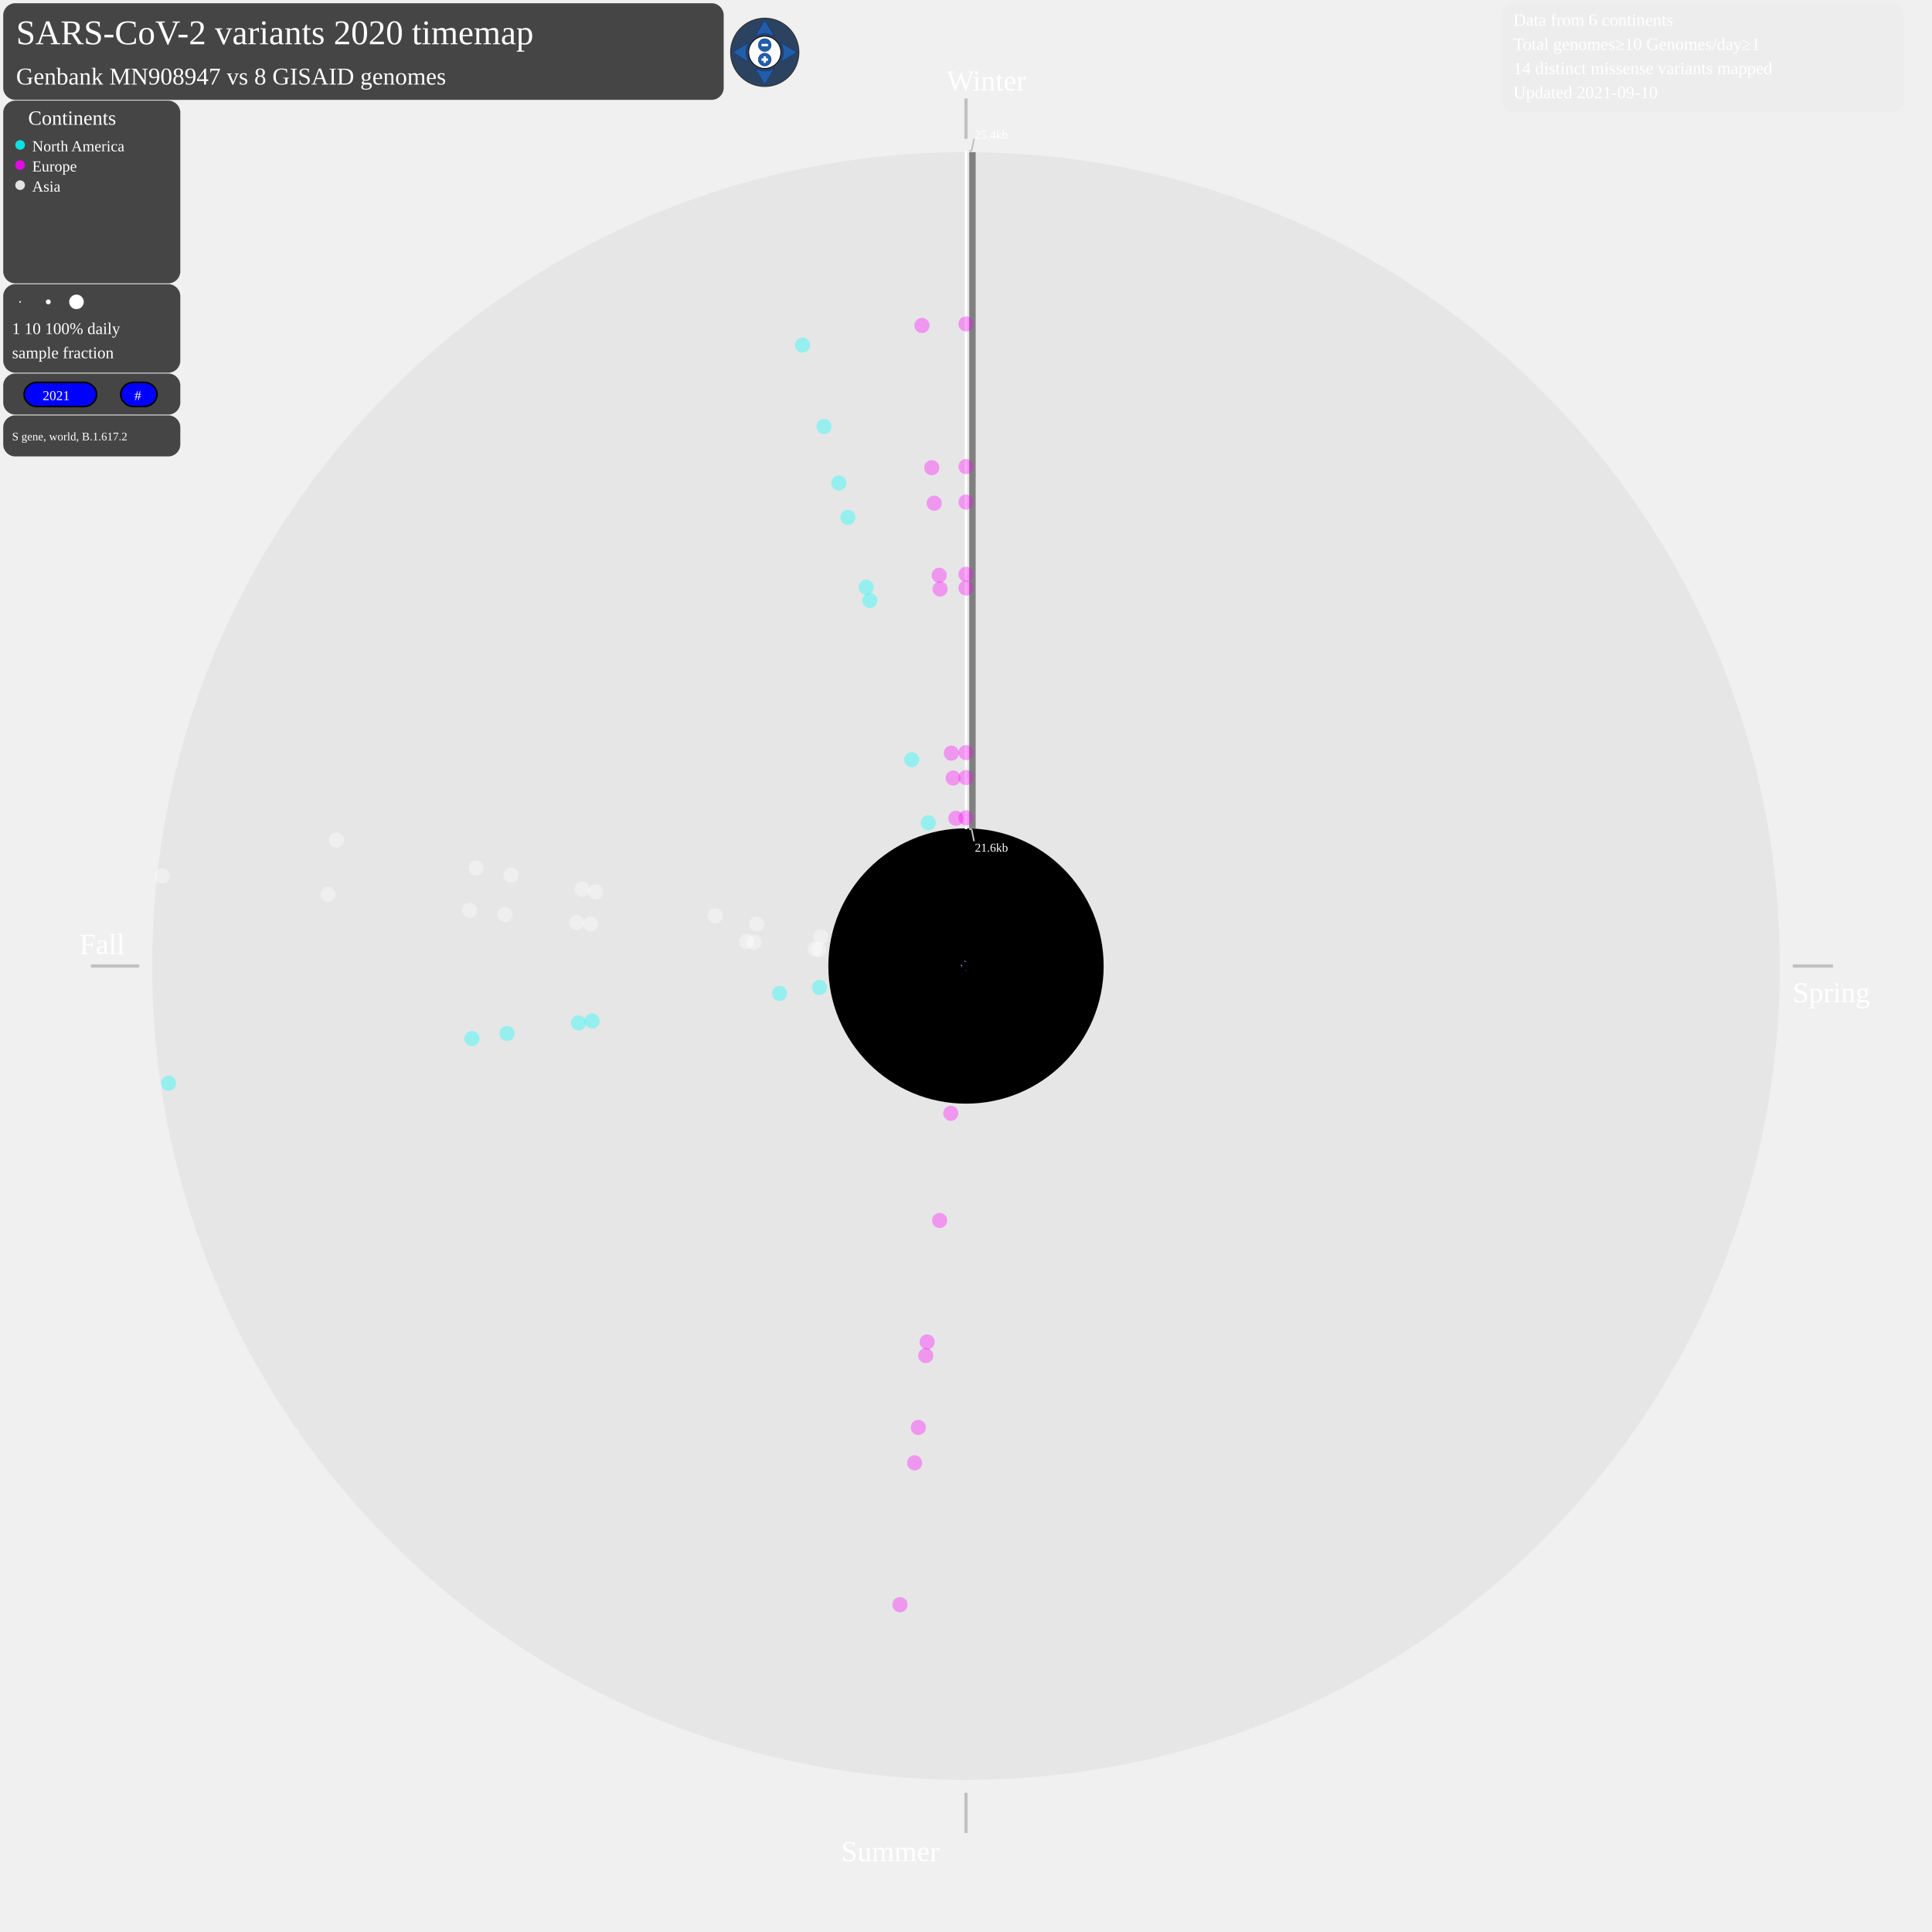
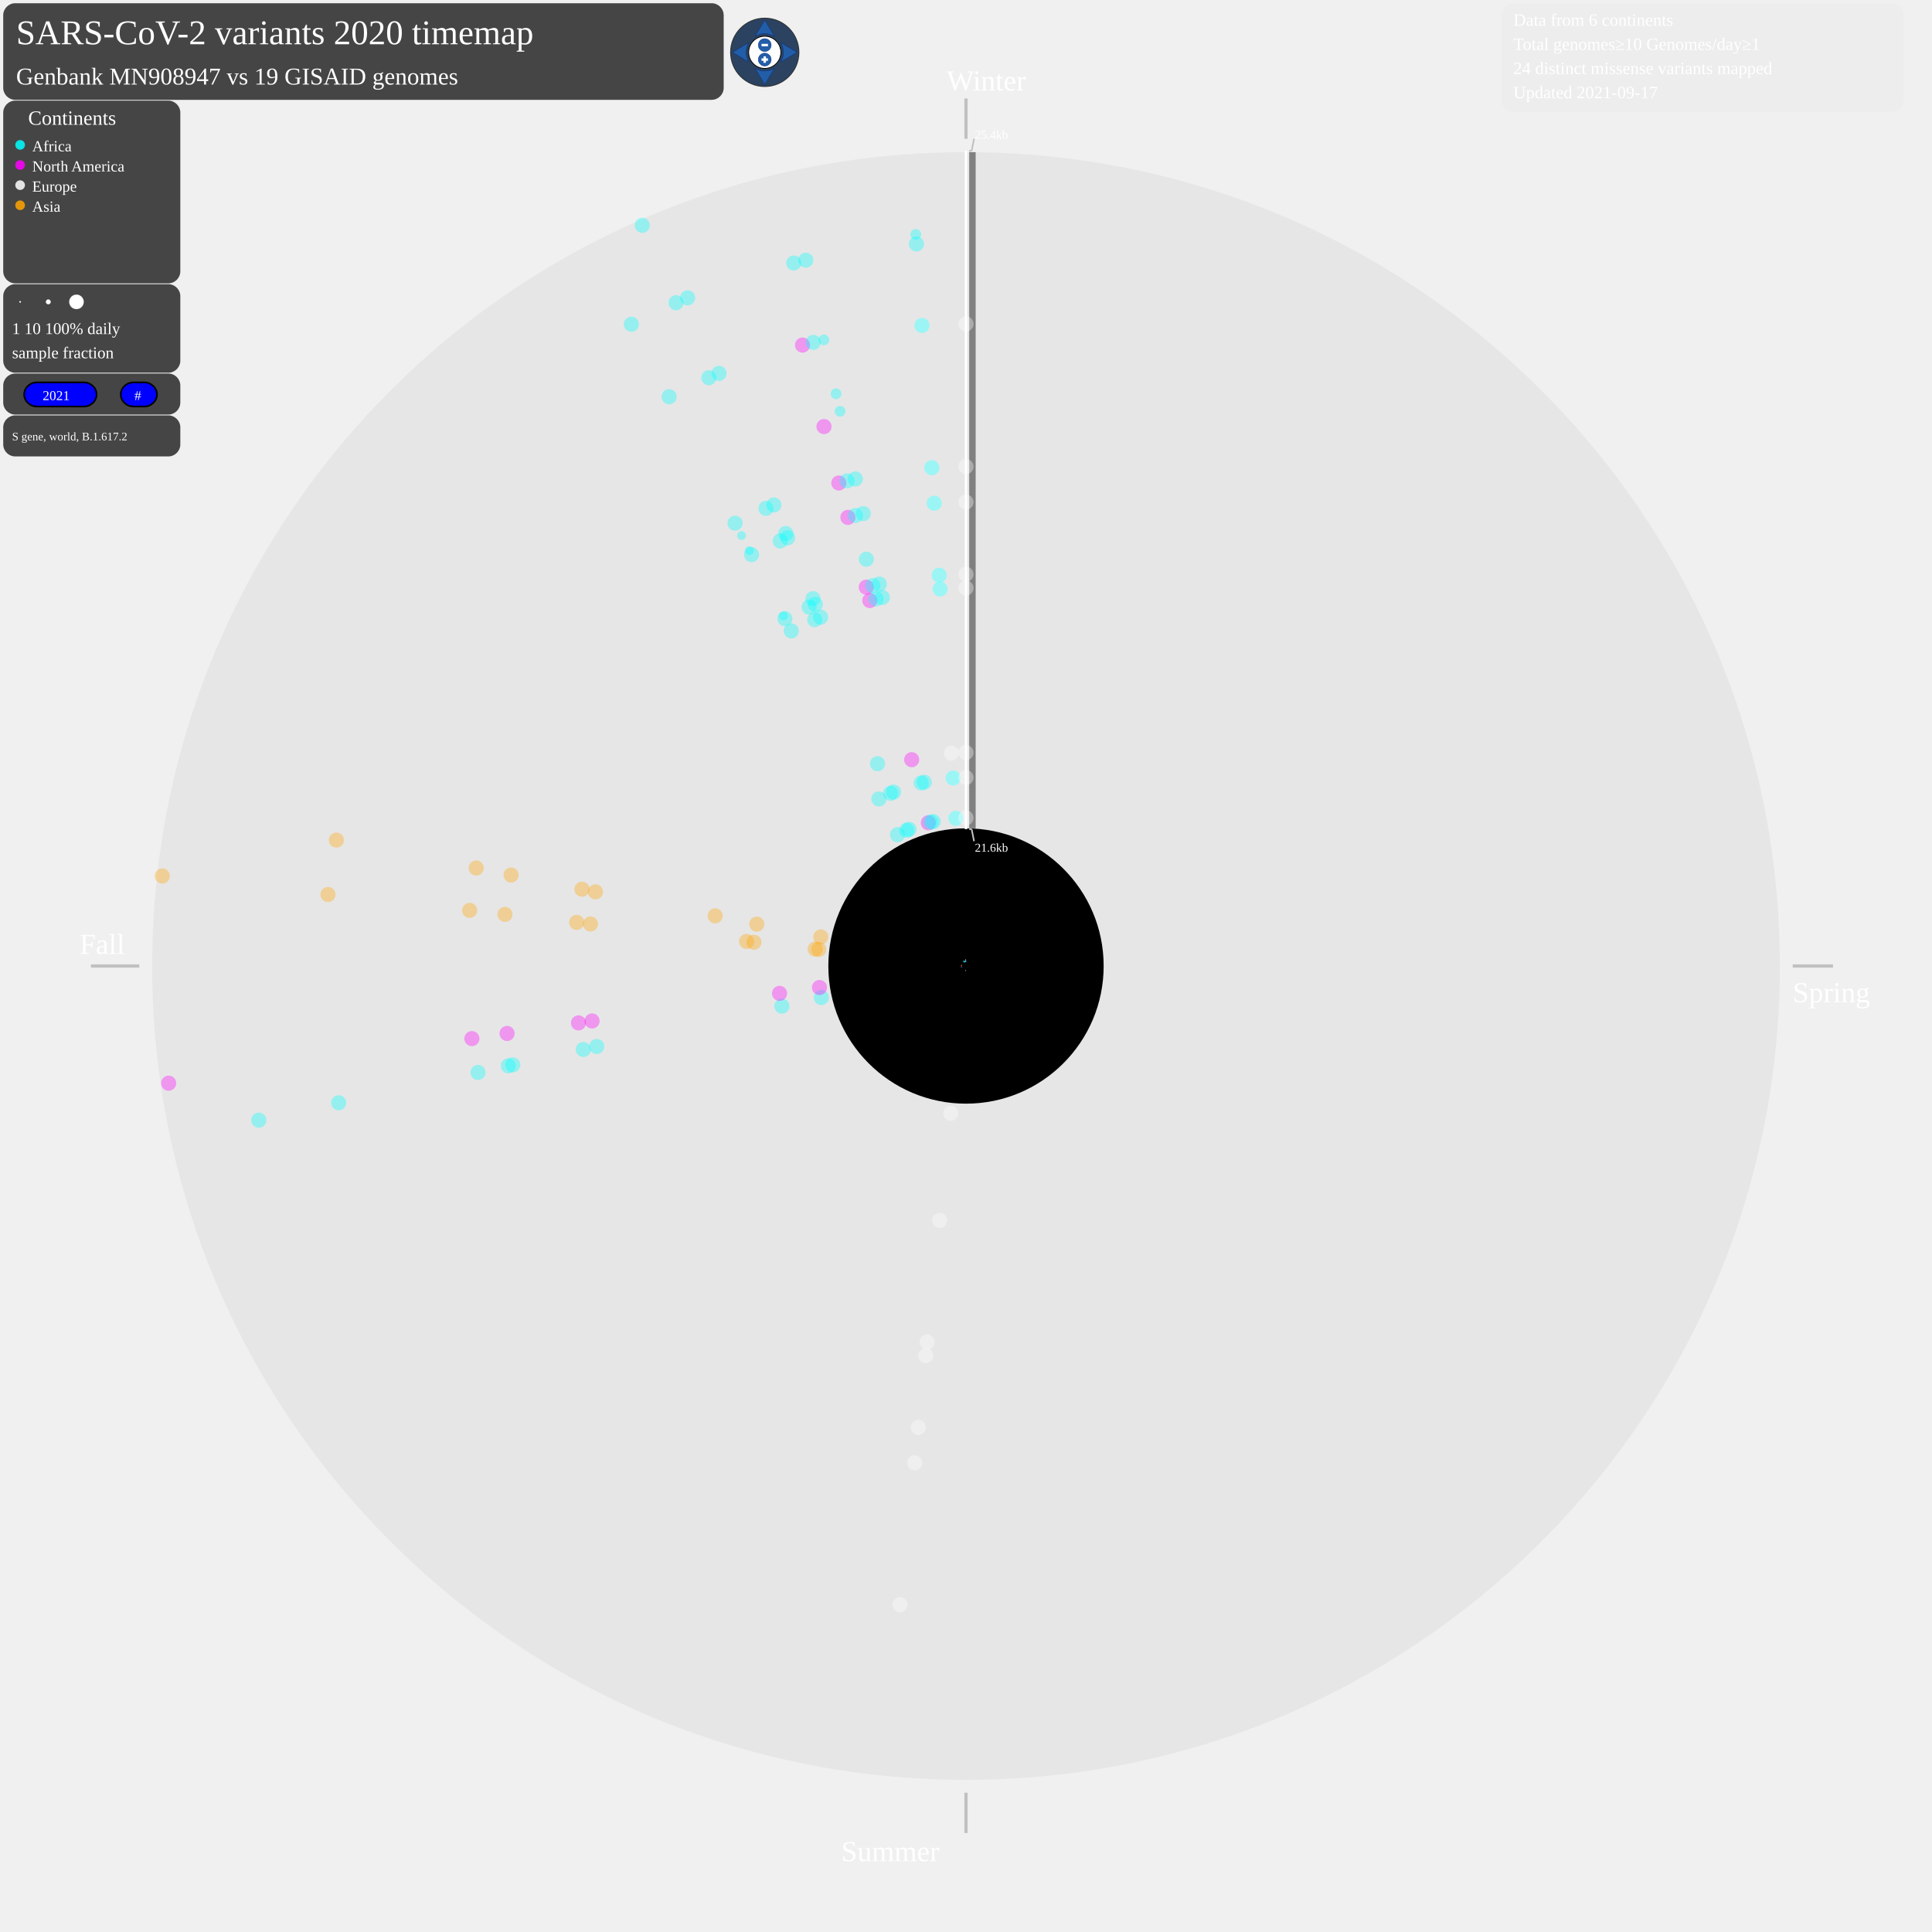
<svg xmlns="http://www.w3.org/2000/svg" width="2400" height="2400" style="background-color:black" viewBox="0 0 2400 2400" id="map-svg">
  <defs>
    <style type="text/css">
	.sb {
	stroke-width:0.8;
	stroke-opacity:0.7;
	}
	.sb:hover {
	stroke-width:0.8;
	stroke-opacity:1.0;
	}
	.compass {
	fill: #fff;
	stroke: #000;
	stroke-width: 1;
	}
	.button {
	fill: #225EA8;
	stroke: #0C2C84;
	stroke-width: 0.5;
	stroke-miterlimit:6;
	stroke-linecap: round;
	}
	.button:hover {
	stroke-width: 1;
	}
	.plus-minus {
	fill: #fff;
	pointer-events: none;
	}
	.legendcol {
	stroke: none;
	fill-opacity:0.85;
	}
	.legendcol:hover {
	fill-opacity:1.0;
	}
	.cv {
	stroke: none;
	fill-opacity:0.35;
	}
	.cv:hover {
	stroke: none;
	fill-opacity:0.8;
+ 	}
+ 	.Africa {
+ 	stroke: none;
+ 	fill-opacity:0.6;
+ 	}
+ 	.Africa:hover {
+ 	stroke: none;
+ 	fill-opacity:1.0;
	}
	.NorthAmerica {
	stroke: none;
	fill-opacity:0.6;
	}
	.NorthAmerica:hover {
	stroke: none;
	fill-opacity:1.0;
	}
	.Europe {
	stroke: none;
	fill-opacity:0.6;
	}
	.Europe:hover {
	stroke: none;
	fill-opacity:1.0;
	}
	.Asia {
	stroke: none;
	fill-opacity:0.6;
	}
	.Asia:hover {
	stroke: none;
	fill-opacity:1.0;
	}
	a:link, a:visited {
	cursor: pointer;
	}
	a:hover, a:active {
	outline: dotted 2px yellow;
	}
	g:hover, g:active {
	outline: dotted 2px yellow;
	}
	.static {
	cursor: not-allowed;
	}
	.draggable, .draggable-group {
	cursor: pointer;
	}
	svg text {
	cursor: default;
	-webkit-user-select: none;
	-moz-user-select: none;
	-ms-user-select: none;
	user-select: none;
	}
	</style>
  </defs>
  <text font-size="3.6em" x="20" y="55" fill="white">SARS-CoV-2 variants 2020 timemap</text>
  <g id="matrix-group" transform="matrix(1 0 0 1 0 0)" class="draggable-group">
    <circle cx="1200" cy="1200" r="1011" style="fill:grey;stroke:black;stroke-width:0;fill-opacity:0.085;" />
    <circle cx="1200" cy="1200" r="171" style="fill:black;stroke:black;stroke-width:0;fill-opacity:1;" />
    <line x1="1200" y1="122.363" x2="1200" y2="172.363" style="stroke:silver;stroke-width:4" />
    <text font-size="3.0em" x="1176" y="112.363" fill="white">Winter</text>
    <line x1="2227" y1="1200" x2="2277" y2="1200" style="stroke:silver;stroke-width:4" />
    <text font-size="3.0em" x="2227" y="1245" fill="white">Spring</text>
    <line x1="1200" y1="2227" x2="1200" y2="2277" style="stroke:silver;stroke-width:4" />
    <text font-size="3.0em" x="1045" y="2312" fill="white">Summer</text>
    <line x1="173" y1="1200" x2="113" y2="1200" style="stroke:silver;stroke-width:4" />
    <text font-size="3.0em" x="99" y="1185" fill="white">Fall</text>
    <g>
      <line x1="1208" y1="1029" x2="1208" y2="189" style="stroke:grey;stroke-width:8" />
    </g>
    <line x1="1200" y1="187.363" x2="1200" y2="1030" style="stroke:white;stroke-width:3" />
    <line x1="1204" y1="187.363" x2="1207" y2="187.363" style="stroke:silver;stroke-width:2" />
    <line x1="1207" y1="187.363" x2="1210" y2="172.363" style="stroke:silver;stroke-width:2" />
    <line x1="1204" y1="1030" x2="1207" y2="1030" style="stroke:silver;stroke-width:2" />
    <line x1="1207" y1="1030" x2="1210" y2="1045" style="stroke:silver;stroke-width:2" />
    <text font-size="1.25em" x="1211" y="172.363" fill="white">25.4kb</text>
    <text font-size="1.25em" x="1211" y="1058" fill="white">21.6kb</text>
    <g class="Europe">
-       <line x1="1199.5" y1="1205.0" x2="1199.3" y2="1206.3" style="stroke:fuchsia;" class="sb" />
-     </g>
-     <g class="Europe">
-       <circle cx="1181.1" cy="1383.0" r="9.4" style="fill:fuchsia;" class="cv" />
-     </g>
-     <g class="Europe">
-       <circle cx="1167.3" cy="1516.1" r="9.4" style="fill:fuchsia;" class="cv" />
-     </g>
-     <g class="Europe">
-       <circle cx="1151.7" cy="1667.0" r="9.4" style="fill:fuchsia;" class="cv" />
-     </g>
-     <g class="Europe">
-       <circle cx="1150.0" cy="1684.0" r="9.4" style="fill:fuchsia;" class="cv" />
-     </g>
-     <g class="Europe">
-       <circle cx="1140.8" cy="1773.2" r="9.4" style="fill:fuchsia;" class="cv" />
-     </g>
-     <g class="Europe">
-       <circle cx="1136.2" cy="1817.2" r="9.4" style="fill:fuchsia;" class="cv" />
-     </g>
-     <g class="Europe">
-       <circle cx="1118.0" cy="1993.4" r="9.4" style="fill:fuchsia;" class="cv" />
-     </g>
-     <g class="NorthAmerica">
-       <line x1="1195.1" y1="1200.7" x2="1193.7" y2="1200.9" style="stroke:cyan;" class="sb" />
-     </g>
-     <g class="NorthAmerica">
-       <circle cx="1018.0" cy="1226.7" r="9.4" style="fill:cyan;" class="cv" />
-     </g>
-     <g class="NorthAmerica">
-       <circle cx="968.4" cy="1234.0" r="9.4" style="fill:cyan;" class="cv" />
-     </g>
-     <g class="NorthAmerica">
-       <circle cx="735.5" cy="1268.3" r="9.4" style="fill:cyan;" class="cv" />
-     </g>
-     <g class="NorthAmerica">
-       <circle cx="718.6" cy="1270.7" r="9.4" style="fill:cyan;" class="cv" />
-     </g>
-     <g class="NorthAmerica">
-       <circle cx="629.9" cy="1283.8" r="9.4" style="fill:cyan;" class="cv" />
-     </g>
-     <g class="NorthAmerica">
-       <circle cx="586.2" cy="1290.2" r="9.4" style="fill:cyan;" class="cv" />
-     </g>
-     <g class="NorthAmerica">
-       <circle cx="209.5" cy="1345.6" r="9.4" style="fill:cyan;" class="cv" />
-     </g>
-     <g class="Asia">
-       <line x1="1195.0" y1="1199.4" x2="1193.7" y2="1199.3" style="stroke:white;" class="sb" />
-     </g>
-     <g class="Asia">
-       <circle cx="1017.2" cy="1179.5" r="9.4" style="fill:white;" class="cv" />
-     </g>
-     <g class="Asia">
-       <circle cx="1012.6" cy="1179.0" r="9.4" style="fill:white;" class="cv" />
-     </g>
-     <g class="Asia">
-       <circle cx="936.6" cy="1170.5" r="9.4" style="fill:white;" class="cv" />
-     </g>
-     <g class="Asia">
-       <circle cx="927.4" cy="1169.5" r="9.4" style="fill:white;" class="cv" />
-     </g>
-     <g class="Asia">
-       <circle cx="733.5" cy="1147.8" r="9.4" style="fill:white;" class="cv" />
-     </g>
-     <g class="Asia">
-       <circle cx="716.4" cy="1145.8" r="9.4" style="fill:white;" class="cv" />
-     </g>
-     <g class="Asia">
-       <circle cx="627.3" cy="1135.9" r="9.4" style="fill:white;" class="cv" />
-     </g>
-     <g class="Asia">
-       <circle cx="583.4" cy="1130.9" r="9.4" style="fill:white;" class="cv" />
-     </g>
-     <g class="Asia">
-       <circle cx="407.4" cy="1111.2" r="9.4" style="fill:white;" class="cv" />
-     </g>
-     <g class="Asia">
-       <circle cx="201.6" cy="1088.2" r="9.4" style="fill:white;" class="cv" />
-     </g>
-     <g class="Asia">
-       <line x1="1195.1" y1="1199.0" x2="1193.8" y2="1198.8" style="stroke:white;" class="sb" />
-     </g>
-     <g class="Asia">
-       <circle cx="1019.6" cy="1163.9" r="9.4" style="fill:white;" class="cv" />
-     </g>
-     <g class="Asia">
-       <circle cx="940.1" cy="1148.0" r="9.4" style="fill:white;" class="cv" />
-     </g>
-     <g class="Asia">
-       <circle cx="888.4" cy="1137.7" r="9.4" style="fill:white;" class="cv" />
-     </g>
-     <g class="Asia">
-       <circle cx="739.7" cy="1107.9" r="9.4" style="fill:white;" class="cv" />
-     </g>
-     <g class="Asia">
-       <circle cx="722.9" cy="1104.6" r="9.4" style="fill:white;" class="cv" />
-     </g>
-     <g class="Asia">
-       <circle cx="634.9" cy="1087.0" r="9.4" style="fill:white;" class="cv" />
-     </g>
-     <g class="Asia">
-       <circle cx="591.6" cy="1078.3" r="9.4" style="fill:white;" class="cv" />
-     </g>
-     <g class="Asia">
-       <circle cx="417.9" cy="1043.6" r="9.4" style="fill:white;" class="cv" />
-     </g>
-     <g class="NorthAmerica">
-       <line x1="1198.7" y1="1195.2" x2="1198.2" y2="1193.1" style="stroke:cyan;" class="sb" />
-     </g>
-     <g class="NorthAmerica">
-       <circle cx="1153.2" cy="1022.1" r="9.4" style="fill:cyan;" class="cv" />
-     </g>
-     <g class="NorthAmerica">
-       <circle cx="1132.5" cy="943.7" r="9.4" style="fill:cyan;" class="cv" />
-     </g>
-     <g class="NorthAmerica">
-       <circle cx="1080.5" cy="746.0" r="9.4" style="fill:cyan;" class="cv" />
-     </g>
-     <g class="NorthAmerica">
-       <circle cx="1076.1" cy="729.4" r="9.4" style="fill:cyan;" class="cv" />
-     </g>
-     <g class="NorthAmerica">
-       <circle cx="1053.3" cy="642.7" r="9.4" style="fill:cyan;" class="cv" />
-     </g>
-     <g class="NorthAmerica">
-       <circle cx="1042.0" cy="600.0" r="9.4" style="fill:cyan;" class="cv" />
-     </g>
-     <g class="NorthAmerica">
-       <circle cx="1023.6" cy="529.9" r="9.4" style="fill:cyan;" class="cv" />
-     </g>
-     <g class="NorthAmerica">
-       <circle cx="996.9" cy="428.7" r="9.4" style="fill:cyan;" class="cv" />
-     </g>
-     <g class="Europe">
-       <line x1="1199.7" y1="1195.0" x2="1199.6" y2="1193.7" style="stroke:fuchsia;" class="sb" />
-     </g>
-     <g class="Europe">
-       <circle cx="1187.4" cy="1016.5" r="9.4" style="fill:fuchsia;" class="cv" />
-     </g>
-     <g class="Europe">
-       <circle cx="1184.0" cy="966.5" r="9.4" style="fill:fuchsia;" class="cv" />
-     </g>
-     <g class="Europe">
-       <circle cx="1181.8" cy="935.6" r="9.4" style="fill:fuchsia;" class="cv" />
-     </g>
-     <g class="Europe">
-       <circle cx="1167.8" cy="731.7" r="9.4" style="fill:fuchsia;" class="cv" />
-     </g>
-     <g class="Europe">
-       <circle cx="1166.7" cy="714.6" r="9.4" style="fill:fuchsia;" class="cv" />
-     </g>
-     <g class="Europe">
-       <circle cx="1160.5" cy="625.1" r="9.4" style="fill:fuchsia;" class="cv" />
-     </g>
-     <g class="Europe">
-       <circle cx="1157.5" cy="581.0" r="9.4" style="fill:fuchsia;" class="cv" />
-     </g>
-     <g class="Europe">
-       <circle cx="1145.3" cy="404.3" r="9.4" style="fill:fuchsia;" class="cv" />
-     </g>
-     <g class="Europe">
-       <line x1="1200.0" y1="1195.0" x2="1200.0" y2="1193.6" style="stroke:fuchsia;" class="sb" />
-     </g>
-     <g class="Europe">
-       <circle cx="1200.0" cy="1016.0" r="9.4" style="fill:fuchsia;" class="cv" />
-     </g>
-     <g class="Europe">
-       <circle cx="1200.0" cy="965.9" r="9.4" style="fill:fuchsia;" class="cv" />
-     </g>
-     <g class="Europe">
-       <circle cx="1200.0" cy="934.9" r="9.4" style="fill:fuchsia;" class="cv" />
-     </g>
-     <g class="Europe">
-       <circle cx="1200.0" cy="730.5" r="9.4" style="fill:fuchsia;" class="cv" />
-     </g>
-     <g class="Europe">
-       <circle cx="1200.0" cy="713.4" r="9.4" style="fill:fuchsia;" class="cv" />
-     </g>
-     <g class="Europe">
-       <circle cx="1200.0" cy="623.7" r="9.4" style="fill:fuchsia;" class="cv" />
-     </g>
-     <g class="Europe">
-       <circle cx="1200.0" cy="579.6" r="9.4" style="fill:fuchsia;" class="cv" />
-     </g>
-     <g class="Europe">
-       <circle cx="1200.0" cy="402.4" r="9.4" style="fill:fuchsia;" class="cv" />
+       <line x1="1199.5" y1="1205.0" x2="1199.3" y2="1206.3" style="stroke:white;" class="sb" />
+     </g>
+     <g class="Europe">
+       <circle cx="1181.1" cy="1383.0" r="9.4" style="fill:white;" class="cv" />
+     </g>
+     <g class="Europe">
+       <circle cx="1167.3" cy="1516.1" r="9.4" style="fill:white;" class="cv" />
+     </g>
+     <g class="Europe">
+       <circle cx="1151.7" cy="1667.0" r="9.4" style="fill:white;" class="cv" />
+     </g>
+     <g class="Europe">
+       <circle cx="1150.0" cy="1684.0" r="9.4" style="fill:white;" class="cv" />
+     </g>
+     <g class="Europe">
+       <circle cx="1140.8" cy="1773.2" r="9.4" style="fill:white;" class="cv" />
+     </g>
+     <g class="Europe">
+       <circle cx="1136.2" cy="1817.2" r="9.4" style="fill:white;" class="cv" />
+     </g>
+     <g class="Europe">
+       <circle cx="1118.0" cy="1993.4" r="9.4" style="fill:white;" class="cv" />
+     </g>
+     <g class="Africa">
+       <line x1="1195.1" y1="1201.1" x2="1193.8" y2="1201.4" style="stroke:cyan;" class="sb" />
+     </g>
+     <g class="Africa">
+       <circle cx="1020.3" cy="1239.2" r="9.4" style="fill:cyan;" class="cv" />
+     </g>
+     <g class="Africa">
+       <circle cx="971.3" cy="1249.9" r="9.4" style="fill:cyan;" class="cv" />
+     </g>
+     <g class="Africa">
+       <circle cx="741.3" cy="1300.0" r="9.4" style="fill:cyan;" class="cv" />
+     </g>
+     <g class="Africa">
+       <circle cx="724.6" cy="1303.7" r="9.4" style="fill:cyan;" class="cv" />
+     </g>
+     <g class="Africa">
+       <circle cx="637.0" cy="1322.8" r="9.4" style="fill:cyan;" class="cv" />
+     </g>
+     <g class="Africa">
+       <circle cx="631.4" cy="1324.0" r="9.4" style="fill:cyan;" class="cv" />
+     </g>
+     <g class="Africa">
+       <circle cx="593.8" cy="1332.2" r="9.4" style="fill:cyan;" class="cv" />
+     </g>
+     <g class="Africa">
+       <circle cx="420.7" cy="1369.9" r="9.4" style="fill:cyan;" class="cv" />
+     </g>
+     <g class="Africa">
+       <circle cx="321.5" cy="1391.5" r="9.4" style="fill:cyan;" class="cv" />
+     </g>
+     <g class="NorthAmerica">
+       <line x1="1195.1" y1="1200.7" x2="1193.7" y2="1200.9" style="stroke:fuchsia;" class="sb" />
+     </g>
+     <g class="NorthAmerica">
+       <circle cx="1018.0" cy="1226.7" r="9.4" style="fill:fuchsia;" class="cv" />
+     </g>
+     <g class="NorthAmerica">
+       <circle cx="968.4" cy="1234.0" r="9.4" style="fill:fuchsia;" class="cv" />
+     </g>
+     <g class="NorthAmerica">
+       <circle cx="735.5" cy="1268.3" r="9.4" style="fill:fuchsia;" class="cv" />
+     </g>
+     <g class="NorthAmerica">
+       <circle cx="718.6" cy="1270.7" r="9.4" style="fill:fuchsia;" class="cv" />
+     </g>
+     <g class="NorthAmerica">
+       <circle cx="629.9" cy="1283.8" r="9.4" style="fill:fuchsia;" class="cv" />
+     </g>
+     <g class="NorthAmerica">
+       <circle cx="586.2" cy="1290.2" r="9.4" style="fill:fuchsia;" class="cv" />
+     </g>
+     <g class="NorthAmerica">
+       <circle cx="209.5" cy="1345.6" r="9.4" style="fill:fuchsia;" class="cv" />
+     </g>
+     <g class="Asia">
+       <line x1="1195.0" y1="1199.4" x2="1193.7" y2="1199.3" style="stroke:orange;" class="sb" />
+     </g>
+     <g class="Asia">
+       <circle cx="1017.2" cy="1179.5" r="9.4" style="fill:orange;" class="cv" />
+     </g>
+     <g class="Asia">
+       <circle cx="1012.6" cy="1179.0" r="9.4" style="fill:orange;" class="cv" />
+     </g>
+     <g class="Asia">
+       <circle cx="936.6" cy="1170.5" r="9.4" style="fill:orange;" class="cv" />
+     </g>
+     <g class="Asia">
+       <circle cx="927.4" cy="1169.5" r="9.4" style="fill:orange;" class="cv" />
+     </g>
+     <g class="Asia">
+       <circle cx="733.5" cy="1147.8" r="9.4" style="fill:orange;" class="cv" />
+     </g>
+     <g class="Asia">
+       <circle cx="716.4" cy="1145.8" r="9.4" style="fill:orange;" class="cv" />
+     </g>
+     <g class="Asia">
+       <circle cx="627.3" cy="1135.9" r="9.4" style="fill:orange;" class="cv" />
+     </g>
+     <g class="Asia">
+       <circle cx="583.4" cy="1130.9" r="9.4" style="fill:orange;" class="cv" />
+     </g>
+     <g class="Asia">
+       <circle cx="407.4" cy="1111.2" r="9.4" style="fill:orange;" class="cv" />
+     </g>
+     <g class="Asia">
+       <circle cx="201.6" cy="1088.2" r="9.4" style="fill:orange;" class="cv" />
+     </g>
+     <g class="Asia">
+       <line x1="1195.1" y1="1199.0" x2="1193.8" y2="1198.8" style="stroke:orange;" class="sb" />
+     </g>
+     <g class="Asia">
+       <circle cx="1019.6" cy="1163.9" r="9.4" style="fill:orange;" class="cv" />
+     </g>
+     <g class="Asia">
+       <circle cx="940.1" cy="1148.0" r="9.4" style="fill:orange;" class="cv" />
+     </g>
+     <g class="Asia">
+       <circle cx="888.4" cy="1137.7" r="9.4" style="fill:orange;" class="cv" />
+     </g>
+     <g class="Asia">
+       <circle cx="739.7" cy="1107.9" r="9.4" style="fill:orange;" class="cv" />
+     </g>
+     <g class="Asia">
+       <circle cx="722.9" cy="1104.6" r="9.4" style="fill:orange;" class="cv" />
+     </g>
+     <g class="Asia">
+       <circle cx="634.9" cy="1087.0" r="9.4" style="fill:orange;" class="cv" />
+     </g>
+     <g class="Asia">
+       <circle cx="591.6" cy="1078.3" r="9.4" style="fill:orange;" class="cv" />
+     </g>
+     <g class="Asia">
+       <circle cx="417.9" cy="1043.6" r="9.4" style="fill:orange;" class="cv" />
+     </g>
+     <g class="Africa">
+       <line x1="1197.7" y1="1195.6" x2="1196.4" y2="1193.2" style="stroke:cyan;" class="sb" />
+     </g>
+     <g class="Africa">
+       <circle cx="1114.9" cy="1036.9" r="9.4" style="fill:cyan;" class="cv" />
+     </g>
+     <g class="Africa">
+       <circle cx="1091.8" cy="992.5" r="9.4" style="fill:cyan;" class="cv" />
+     </g>
+     <g class="Africa">
+       <circle cx="982.9" cy="783.7" r="9.4" style="fill:cyan;" class="cv" />
+     </g>
+     <g class="Africa">
+       <circle cx="975.0" cy="768.5" r="9.4" style="fill:cyan;" class="cv" />
+     </g>
+     <g class="Africa">
+       <circle cx="973.3" cy="765.2" r="5.5" style="fill:cyan;" class="cv" />
+     </g>
+     <g class="Africa">
+       <circle cx="933.6" cy="689.0" r="9.4" style="fill:cyan;" class="cv" />
+     </g>
+     <g class="Africa">
+       <circle cx="930.9" cy="684.0" r="5.5" style="fill:cyan;" class="cv" />
+     </g>
+     <g class="Africa">
+       <circle cx="921.2" cy="665.3" r="5.5" style="fill:cyan;" class="cv" />
+     </g>
+     <g class="Africa">
+       <circle cx="913.1" cy="649.9" r="9.4" style="fill:cyan;" class="cv" />
+     </g>
+     <g class="Africa">
+       <circle cx="831.2" cy="492.8" r="9.4" style="fill:cyan;" class="cv" />
+     </g>
+     <g class="Africa">
+       <circle cx="784.3" cy="402.8" r="9.4" style="fill:cyan;" class="cv" />
+     </g>
+     <g class="Africa">
+       <line x1="1198.0" y1="1195.4" x2="1197.5" y2="1194.2" style="stroke:cyan;" class="sb" />
+     </g>
+     <g class="Africa">
+       <circle cx="1126.3" cy="1031.4" r="9.4" style="fill:cyan;" class="cv" />
+     </g>
+     <g class="Africa">
+       <circle cx="1106.3" cy="985.5" r="9.4" style="fill:cyan;" class="cv" />
+     </g>
+     <g class="Africa">
+       <circle cx="1090.1" cy="948.7" r="9.4" style="fill:cyan;" class="cv" />
+     </g>
+     <g class="Africa">
+       <circle cx="1012.0" cy="769.8" r="9.4" style="fill:cyan;" class="cv" />
+     </g>
+     <g class="Africa">
+       <circle cx="1005.1" cy="754.1" r="9.4" style="fill:cyan;" class="cv" />
+     </g>
+     <g class="Africa">
+       <circle cx="969.2" cy="672.0" r="9.4" style="fill:cyan;" class="cv" />
+     </g>
+     <g class="Africa">
+       <circle cx="951.5" cy="631.5" r="9.4" style="fill:cyan;" class="cv" />
+     </g>
+     <g class="Africa">
+       <circle cx="880.6" cy="469.2" r="9.4" style="fill:cyan;" class="cv" />
+     </g>
+     <g class="Africa">
+       <circle cx="839.9" cy="376.1" r="9.4" style="fill:cyan;" class="cv" />
+     </g>
+     <g class="Africa">
+       <circle cx="797.8" cy="279.9" r="9.4" style="fill:cyan;" class="cv" />
+     </g>
+     <g class="Africa">
+       <line x1="1198.1" y1="1195.4" x2="1197.6" y2="1194.1" style="stroke:cyan;" class="sb" />
+     </g>
+     <g class="Africa">
+       <circle cx="1129.2" cy="1030.2" r="9.4" style="fill:cyan;" class="cv" />
+     </g>
+     <g class="Africa">
+       <circle cx="1110.0" cy="983.9" r="9.4" style="fill:cyan;" class="cv" />
+     </g>
+     <g class="Africa">
+       <circle cx="1019.4" cy="766.7" r="9.4" style="fill:cyan;" class="cv" />
+     </g>
+     <g class="Africa">
+       <circle cx="1012.8" cy="750.8" r="9.4" style="fill:cyan;" class="cv" />
+     </g>
+     <g class="Africa">
+       <circle cx="1009.9" cy="743.7" r="9.4" style="fill:cyan;" class="cv" />
+     </g>
+     <g class="Africa">
+       <circle cx="978.4" cy="668.1" r="9.4" style="fill:cyan;" class="cv" />
+     </g>
+     <g class="Africa">
+       <circle cx="976.2" cy="662.8" r="9.4" style="fill:cyan;" class="cv" />
+     </g>
+     <g class="Africa">
+       <circle cx="961.4" cy="627.3" r="9.4" style="fill:cyan;" class="cv" />
+     </g>
+     <g class="Africa">
+       <circle cx="893.2" cy="463.8" r="9.4" style="fill:cyan;" class="cv" />
+     </g>
+     <g class="Africa">
+       <circle cx="854.2" cy="370.0" r="9.4" style="fill:cyan;" class="cv" />
+     </g>
+     <g class="NorthAmerica">
+       <line x1="1198.7" y1="1195.2" x2="1198.2" y2="1193.1" style="stroke:fuchsia;" class="sb" />
+     </g>
+     <g class="NorthAmerica">
+       <circle cx="1153.2" cy="1022.1" r="9.4" style="fill:fuchsia;" class="cv" />
+     </g>
+     <g class="NorthAmerica">
+       <circle cx="1132.5" cy="943.7" r="9.4" style="fill:fuchsia;" class="cv" />
+     </g>
+     <g class="NorthAmerica">
+       <circle cx="1080.5" cy="746.0" r="9.4" style="fill:fuchsia;" class="cv" />
+     </g>
+     <g class="NorthAmerica">
+       <circle cx="1076.1" cy="729.4" r="9.4" style="fill:fuchsia;" class="cv" />
+     </g>
+     <g class="NorthAmerica">
+       <circle cx="1053.3" cy="642.7" r="9.4" style="fill:fuchsia;" class="cv" />
+     </g>
+     <g class="NorthAmerica">
+       <circle cx="1042.0" cy="600.0" r="9.4" style="fill:fuchsia;" class="cv" />
+     </g>
+     <g class="NorthAmerica">
+       <circle cx="1023.6" cy="529.9" r="9.4" style="fill:fuchsia;" class="cv" />
+     </g>
+     <g class="NorthAmerica">
+       <circle cx="996.9" cy="428.7" r="9.4" style="fill:fuchsia;" class="cv" />
+     </g>
+     <g class="Africa">
+       <line x1="1198.8" y1="1195.1" x2="1198.5" y2="1193.8" style="stroke:cyan;" class="sb" />
+     </g>
+     <g class="Africa">
+       <circle cx="1156.2" cy="1021.3" r="9.4" style="fill:cyan;" class="cv" />
+     </g>
+     <g class="Africa">
+       <circle cx="1144.3" cy="972.7" r="9.4" style="fill:cyan;" class="cv" />
+     </g>
+     <g class="Africa">
+       <circle cx="1088.3" cy="744.0" r="9.4" style="fill:cyan;" class="cv" />
+     </g>
+     <g class="Africa">
+       <circle cx="1084.2" cy="727.4" r="9.4" style="fill:cyan;" class="cv" />
+     </g>
+     <g class="Africa">
+       <circle cx="1076.2" cy="694.7" r="9.4" style="fill:cyan;" class="cv" />
+     </g>
+     <g class="Africa">
+       <circle cx="1062.8" cy="640.3" r="9.4" style="fill:cyan;" class="cv" />
+     </g>
+     <g class="Africa">
+       <circle cx="1052.3" cy="597.4" r="9.4" style="fill:cyan;" class="cv" />
+     </g>
+     <g class="Africa">
+       <circle cx="1010.2" cy="425.3" r="9.4" style="fill:cyan;" class="cv" />
+     </g>
+     <g class="Africa">
+       <circle cx="986.0" cy="326.7" r="9.4" style="fill:cyan;" class="cv" />
+     </g>
+     <g class="Africa">
+       <line x1="1198.9" y1="1195.1" x2="1198.4" y2="1193.0" style="stroke:cyan;" class="sb" />
+     </g>
+     <g class="Africa">
+       <circle cx="1159.3" cy="1020.6" r="9.4" style="fill:cyan;" class="cv" />
+     </g>
+     <g class="Africa">
+       <circle cx="1148.2" cy="971.7" r="9.4" style="fill:cyan;" class="cv" />
+     </g>
+     <g class="Africa">
+       <circle cx="1096.1" cy="742.2" r="9.4" style="fill:cyan;" class="cv" />
+     </g>
+     <g class="Africa">
+       <circle cx="1092.3" cy="725.5" r="9.4" style="fill:cyan;" class="cv" />
+     </g>
+     <g class="Africa">
+       <circle cx="1072.4" cy="638.0" r="9.4" style="fill:cyan;" class="cv" />
+     </g>
+     <g class="Africa">
+       <circle cx="1062.6" cy="595.0" r="9.4" style="fill:cyan;" class="cv" />
+     </g>
+     <g class="Africa">
+       <circle cx="1043.6" cy="510.9" r="6.7" style="fill:cyan;" class="cv" />
+     </g>
+     <g class="Africa">
+       <circle cx="1038.6" cy="489.1" r="6.7" style="fill:cyan;" class="cv" />
+     </g>
+     <g class="Africa">
+       <circle cx="1023.4" cy="422.2" r="6.7" style="fill:cyan;" class="cv" />
+     </g>
+     <g class="Africa">
+       <circle cx="1001.0" cy="323.2" r="9.4" style="fill:cyan;" class="cv" />
+     </g>
+     <g class="Africa">
+       <line x1="1199.7" y1="1195.0" x2="1199.5" y2="1192.9" style="stroke:cyan;" class="sb" />
+     </g>
+     <g class="Europe">
+       <line x1="1199.5" y1="1192.9" x2="1199.4" y2="1191.5" style="stroke:white;" class="sb" />
+     </g>
+     <g class="Europe">
+       <circle cx="1187.4" cy="1016.5" r="9.4" style="fill:white;" class="cv" />
+     </g>
+     <g class="Africa">
+       <circle cx="1187.4" cy="1016.5" r="9.4" style="fill:cyan;" class="cv" />
+     </g>
+     <g class="Europe">
+       <circle cx="1184.0" cy="966.5" r="9.4" style="fill:white;" class="cv" />
+     </g>
+     <g class="Africa">
+       <circle cx="1184.0" cy="966.5" r="9.4" style="fill:cyan;" class="cv" />
+     </g>
+     <g class="Europe">
+       <circle cx="1181.8" cy="935.6" r="9.4" style="fill:white;" class="cv" />
+     </g>
+     <g class="Europe">
+       <circle cx="1167.8" cy="731.7" r="9.4" style="fill:white;" class="cv" />
+     </g>
+     <g class="Africa">
+       <circle cx="1167.8" cy="731.7" r="9.4" style="fill:cyan;" class="cv" />
+     </g>
+     <g class="Europe">
+       <circle cx="1166.7" cy="714.6" r="9.4" style="fill:white;" class="cv" />
+     </g>
+     <g class="Africa">
+       <circle cx="1166.7" cy="714.6" r="9.4" style="fill:cyan;" class="cv" />
+     </g>
+     <g class="Europe">
+       <circle cx="1160.5" cy="625.1" r="9.4" style="fill:white;" class="cv" />
+     </g>
+     <g class="Africa">
+       <circle cx="1160.5" cy="625.1" r="9.4" style="fill:cyan;" class="cv" />
+     </g>
+     <g class="Europe">
+       <circle cx="1157.5" cy="581.0" r="9.4" style="fill:white;" class="cv" />
+     </g>
+     <g class="Africa">
+       <circle cx="1157.5" cy="581.0" r="9.4" style="fill:cyan;" class="cv" />
+     </g>
+     <g class="Europe">
+       <circle cx="1145.3" cy="404.3" r="9.4" style="fill:white;" class="cv" />
+     </g>
+     <g class="Africa">
+       <circle cx="1145.3" cy="404.3" r="9.4" style="fill:cyan;" class="cv" />
+     </g>
+     <g class="Africa">
+       <circle cx="1138.4" cy="303.0" r="9.4" style="fill:cyan;" class="cv" />
+     </g>
+     <g class="Africa">
+       <circle cx="1137.6" cy="291.2" r="6.7" style="fill:cyan;" class="cv" />
+     </g>
+     <g class="Europe">
+       <line x1="1200.0" y1="1195.0" x2="1200.0" y2="1193.6" style="stroke:white;" class="sb" />
+     </g>
+     <g class="Europe">
+       <circle cx="1200.0" cy="1016.0" r="9.4" style="fill:white;" class="cv" />
+     </g>
+     <g class="Europe">
+       <circle cx="1200.0" cy="965.9" r="9.4" style="fill:white;" class="cv" />
+     </g>
+     <g class="Europe">
+       <circle cx="1200.0" cy="934.9" r="9.4" style="fill:white;" class="cv" />
+     </g>
+     <g class="Europe">
+       <circle cx="1200.0" cy="730.5" r="9.4" style="fill:white;" class="cv" />
+     </g>
+     <g class="Europe">
+       <circle cx="1200.0" cy="713.4" r="9.4" style="fill:white;" class="cv" />
+     </g>
+     <g class="Europe">
+       <circle cx="1200.0" cy="623.7" r="9.4" style="fill:white;" class="cv" />
+     </g>
+     <g class="Europe">
+       <circle cx="1200.0" cy="579.6" r="9.4" style="fill:white;" class="cv" />
+     </g>
+     <g class="Europe">
+       <circle cx="1200.0" cy="402.4" r="9.4" style="fill:white;" class="cv" />
    </g>
  </g>
  <rect x="4" y="4" width="895" height="120" rx="15" style="fill:#1B1B1B;stroke-width:0;fill-opacity:0.8;" />
  <a href="https://bcgsc.github.io/SARS2">
    <text font-size="3.6em" x="20" y="55" fill="white">SARS-CoV-2 variants 2020 timemap</text>
  </a>
-   <text font-size="2.5em" x="20" y="105" fill="white">Genbank MN908947 vs 8 GISAID genomes</text>
+   <text font-size="2.5em" x="20" y="105" fill="white">Genbank MN908947 vs 19 GISAID genomes</text>
  <circle cx="950" cy="65" r="43" fill="black" opacity="0.8" />
  <circle cx="950" cy="65" r="42" fill="#225EA8" opacity="0.4" />
  <path class="button" d="M950 25 l12   20 a40, 70 0 0,0 -24,  0z" />
  <path class="button" d="M910 65 l20  -12 a70, 40 0 0,0   0, 24z" />
  <path class="button" d="M950 105 l12  -20 a40, 70 0 0,1 -24,  0z" />
  <path class="button" d="M990 65 l-20 -12 a70, 40 0 0,1   0, 24z" />
  <circle class="compass" cx="950" cy="65" r="20" />
  <circle class="button" cx="950" cy="56" r="8" />
  <circle class="button" cx="950" cy="74" r="8" />
  <rect class="plus-minus" x="946" y="54.5" width="8" height="3" />
  <rect class="plus-minus" x="946" y="72.5" width="8" height="3" />
  <rect class="plus-minus" x="948.5" y="70" width="3" height="8" />
  <rect x="4" y="125" width="220" height="227" rx="15" style="fill:#1B1B1B;stroke-width:0;fill-opacity:0.8;" />
  <rect x="4" y="353" width="220" height="110" rx="15" style="fill:#1B1B1B;stroke-width:0;fill-opacity:0.8;" />
  <rect x="4" y="464" width="220" height="51" rx="15" style="fill:#1B1B1B;stroke-width:0;fill-opacity:0.8;" />
  <rect x="4" y="516" width="220" height="51" rx="15" style="fill:#1B1B1B;stroke-width:0;fill-opacity:0.8;" />
  <text font-size="1.2em" x="15" y="547" fill="white">S gene, world, B.1.617.2</text>
  <a href="https://bcgsc.github.io/SARS2_2021/2021ratioSARS2spike_B1617-2.svg">
    <rect x="30" y="475" width="90" height="30" rx="16" style="fill:blue;stroke:black;stroke-width:2;" />
    <text font-size="1.4em" x="53" y="497" fill="white">2021</text>
  </a>
  <a href="https://bcgsc.github.io/SARS2/2020SARS2spike_B1617-2.svg">
    <rect x="150" y="475" width="45" height="30" rx="16" style="fill:blue;stroke:black;stroke-width:2;" />
    <text font-size="1.4em" x="167" y="497" fill="white">#</text>
  </a>
  <text font-size="2.1em" x="35" y="155" fill="white">Continents</text>
-   <g class="NorthAmerica">
+   <g class="Africa">
    <circle cx="25" cy="180" r="6" style="fill:cyan;stroke:black;stroke-width:0;" class="legendcol" />
  </g>
-   <text font-size="1.6em" x="40" y="188" fill="white">North America</text>
-   <g class="Europe">
+   <text font-size="1.6em" x="40" y="188" fill="white">Africa</text>
+   <g class="NorthAmerica">
    <circle cx="25" cy="205" r="6" style="fill:fuchsia;stroke:black;stroke-width:0;" class="legendcol" />
  </g>
-   <text font-size="1.6em" x="40" y="213" fill="white">Europe</text>
-   <g class="Asia">
+   <text font-size="1.6em" x="40" y="213" fill="white">North America</text>
+   <g class="Europe">
    <circle cx="25" cy="230" r="6" style="fill:white;stroke:black;stroke-width:0;" class="legendcol" />
  </g>
-   <text font-size="1.6em" x="40" y="238" fill="white">Asia</text>
+   <text font-size="1.6em" x="40" y="238" fill="white">Europe</text>
+   <g class="Asia">
+     <circle cx="25" cy="255" r="6" style="fill:orange;stroke:black;stroke-width:0;" class="legendcol" />
+   </g>
+   <text font-size="1.6em" x="40" y="263" fill="white">Asia</text>
  <circle cx="25" cy="375" r="1" style="fill:white;stroke:lightgrey;stroke-width:0.2;" />
  <circle cx="60" cy="375" r="3" style="fill:white;stroke:lightgrey;stroke-width:0.2;" />
  <circle cx="95" cy="375" r="9" style="fill:white;stroke:lightgrey;stroke-width:0.2;" />
  <text font-size="1.7em" x="15" y="415" fill="white">1      10        100% daily</text>
  <text font-size="1.7em" x="15" y="445" fill="white">sample fraction</text>
  <rect x="1865" y="4" width="500" height="135" rx="15" style="fill:gainsboro;stroke-width:0;fill-opacity:0.15;" />
  <text font-size="1.8em" x="1880" y="32" fill="white">Data from 6 continents</text>
  <text font-size="1.8em" x="1880" y="62" fill="white">Total genomes≥10  Genomes/day≥1</text>
-   <text font-size="1.8em" x="1880" y="92" fill="white">14 distinct missense variants mapped</text>
-   <text font-size="1.8em" x="1880" y="122" fill="white">Updated 2021-09-10</text>
+   <text font-size="1.8em" x="1880" y="92" fill="white">24 distinct missense variants mapped</text>
+   <text font-size="1.8em" x="1880" y="122" fill="white">Updated 2021-09-17</text>
</svg>
